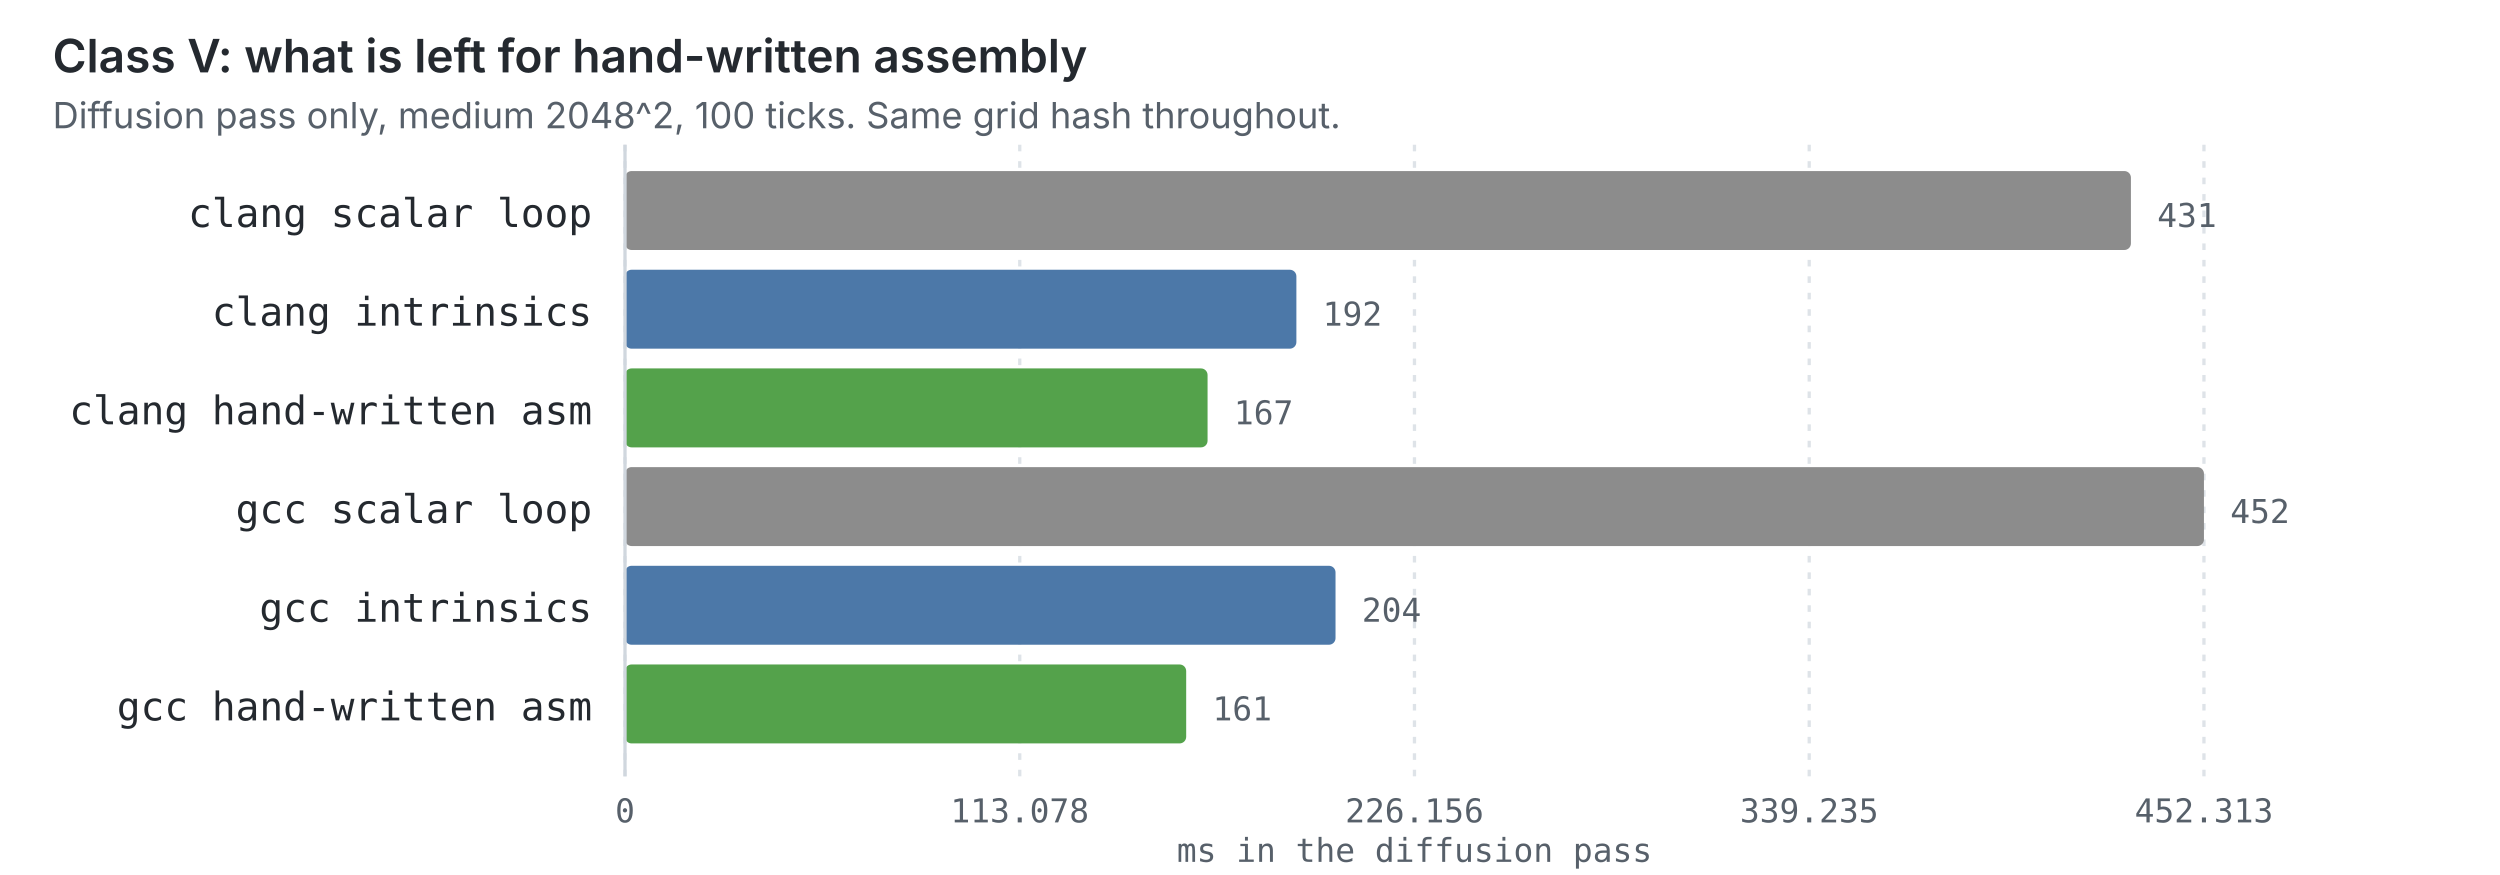
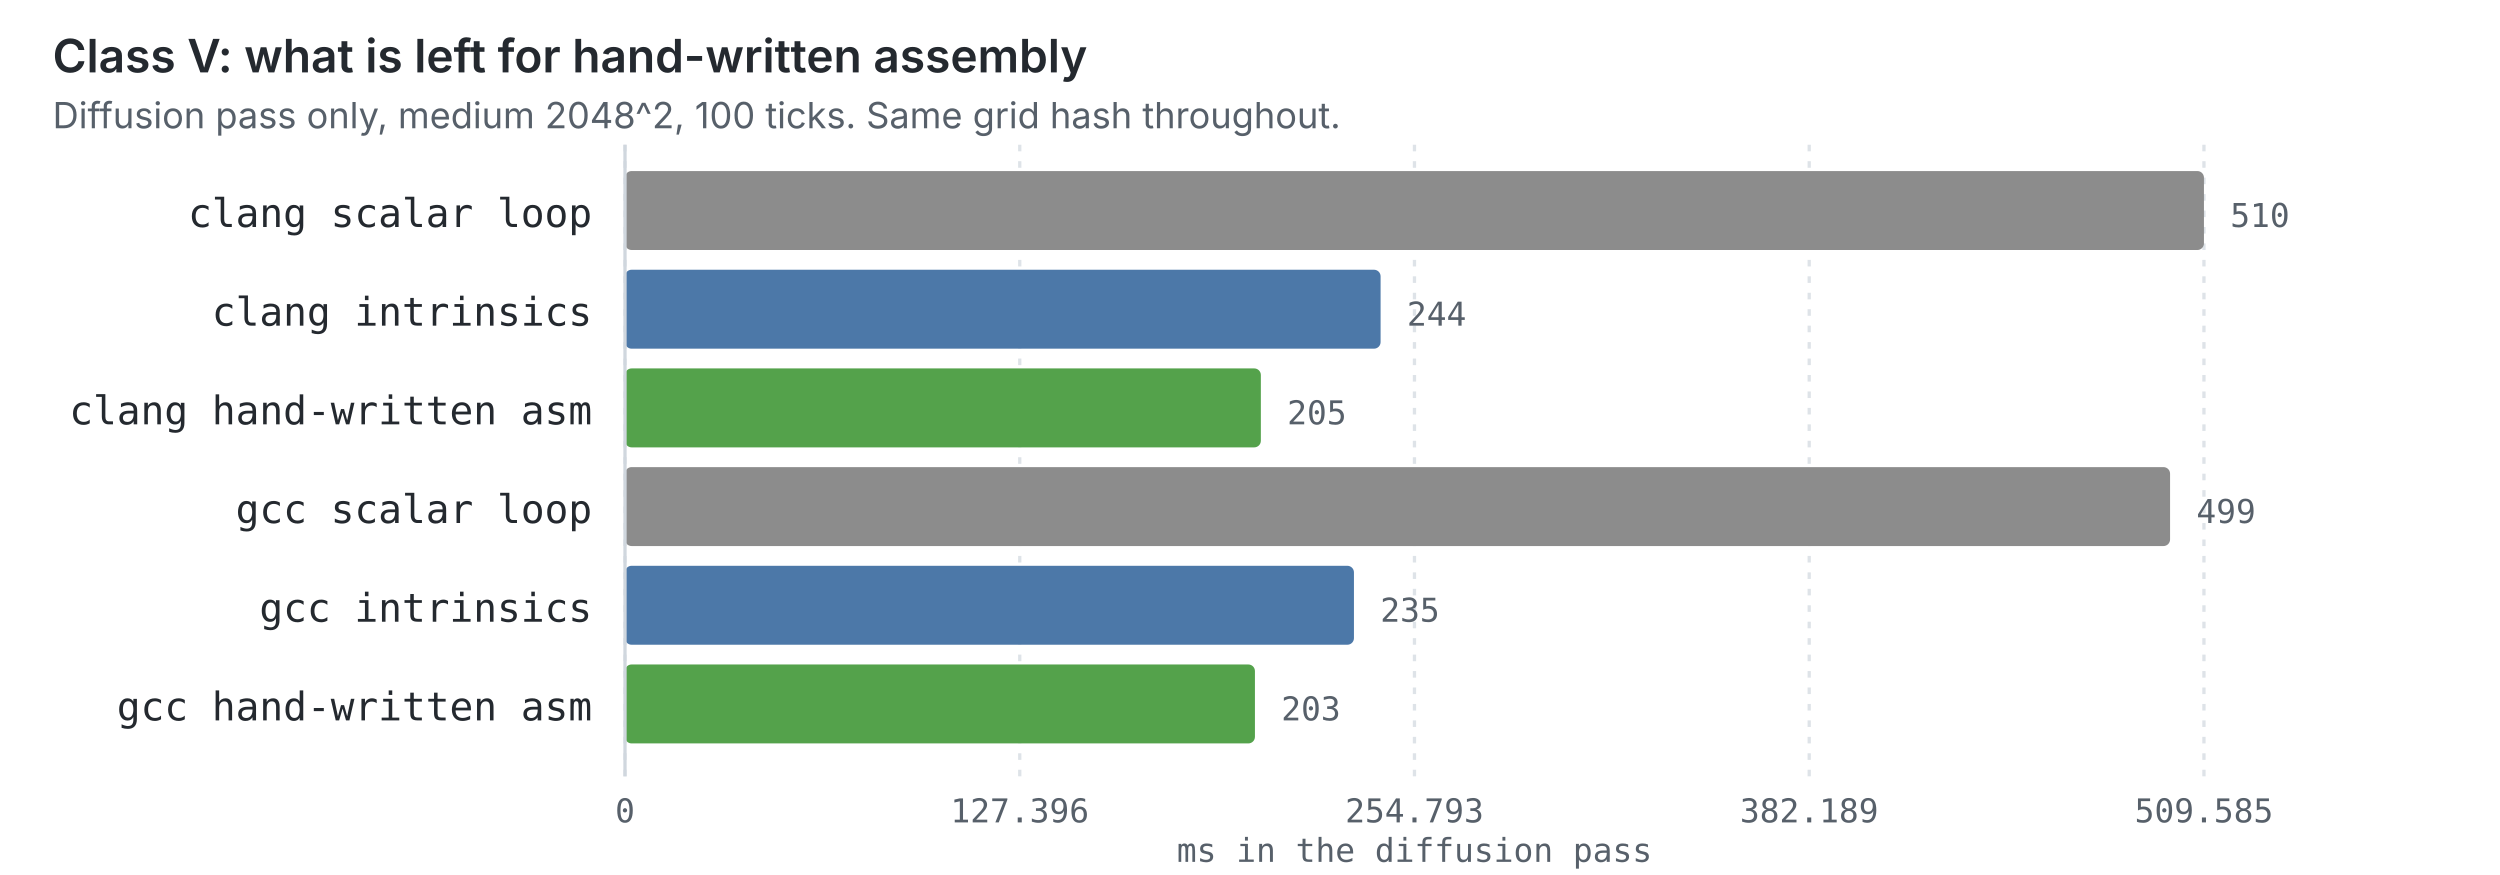
<svg xmlns="http://www.w3.org/2000/svg" viewBox="0 0 760 266" width="760" height="266" role="img" aria-label="Class V: what is left for hand-written assembly">
  <style>
    .bg    { fill: none; }
    .lbl   { fill: #24292f; font: 12px ui-monospace, "SF Mono", Menlo, monospace; }
    .lbl-s { fill: #57606a; font: 10px ui-monospace, "SF Mono", Menlo, monospace; }
    .ttl   { fill: #24292f; font: 600 14px -apple-system, "Segoe UI", sans-serif; }
    .sub   { fill: #57606a; font: 11px -apple-system, "Segoe UI", sans-serif; }
    .axis  { stroke: #d0d7de; stroke-width: 1; }
    .grid  { stroke: #d0d7de; stroke-width: 1; stroke-dasharray: 2 3; opacity: .7; }
    @media (prefers-color-scheme: dark) {
      .lbl   { fill: #e6edf3; }
      .lbl-s { fill: #9198a1; }
      .ttl   { fill: #e6edf3; }
      .sub   { fill: #9198a1; }
      .axis  { stroke: #3d444d; }
      .grid  { stroke: #3d444d; }
    }
  </style>
  <text x="16" y="22" class="ttl">Class V: what is left for hand-written assembly</text>
  <text x="16" y="39" class="sub">Diffusion pass only, medium 2048^2, 100 ticks. Same grid hash throughout.</text>
  <line x1="190.0" y1="44" x2="190.0" y2="236" class="grid" />
  <text x="190.0" y="250" class="lbl-s" text-anchor="middle">0</text>
  <line x1="310.0" y1="44" x2="310.0" y2="236" class="grid" />
-   <text x="310.0" y="250" class="lbl-s" text-anchor="middle">113.078</text>
+   <text x="310.0" y="250" class="lbl-s" text-anchor="middle">127.396</text>
  <line x1="430.0" y1="44" x2="430.0" y2="236" class="grid" />
-   <text x="430.0" y="250" class="lbl-s" text-anchor="middle">226.156</text>
+   <text x="430.0" y="250" class="lbl-s" text-anchor="middle">254.793</text>
  <line x1="550.0" y1="44" x2="550.0" y2="236" class="grid" />
-   <text x="550.0" y="250" class="lbl-s" text-anchor="middle">339.235</text>
+   <text x="550.0" y="250" class="lbl-s" text-anchor="middle">382.189</text>
  <line x1="670.0" y1="44" x2="670.0" y2="236" class="grid" />
-   <text x="670.0" y="250" class="lbl-s" text-anchor="middle">452.313</text>
+   <text x="670.0" y="250" class="lbl-s" text-anchor="middle">509.585</text>
  <text x="430" y="262" class="lbl-s" text-anchor="middle">ms in the diffusion pass</text>
  <text x="180" y="69" class="lbl" text-anchor="end">clang  scalar loop</text>
-   <rect x="190" y="52" width="457.8" height="24" rx="2" fill="#8c8c8c" />
-   <text x="655.8" y="69" class="lbl-s">431</text>
+   <rect x="190" y="52" width="480.0" height="24" rx="2" fill="#8c8c8c" />
+   <text x="678.0" y="69" class="lbl-s">510</text>
  <text x="180" y="99" class="lbl" text-anchor="end">clang  intrinsics</text>
-   <rect x="190" y="82" width="204.1" height="24" rx="2" fill="#4c78a8" />
-   <text x="402.1" y="99" class="lbl-s">192</text>
+   <rect x="190" y="82" width="229.7" height="24" rx="2" fill="#4c78a8" />
+   <text x="427.7" y="99" class="lbl-s">244</text>
  <text x="180" y="129" class="lbl" text-anchor="end">clang  hand-written asm</text>
-   <rect x="190" y="112" width="177.1" height="24" rx="2" fill="#54a24b" />
-   <text x="375.1" y="129" class="lbl-s">167</text>
+   <rect x="190" y="112" width="193.3" height="24" rx="2" fill="#54a24b" />
+   <text x="391.3" y="129" class="lbl-s">205</text>
  <text x="180" y="159" class="lbl" text-anchor="end">gcc  scalar loop</text>
-   <rect x="190" y="142" width="480.0" height="24" rx="2" fill="#8c8c8c" />
-   <text x="678.0" y="159" class="lbl-s">452</text>
+   <rect x="190" y="142" width="469.7" height="24" rx="2" fill="#8c8c8c" />
+   <text x="667.7" y="159" class="lbl-s">499</text>
  <text x="180" y="189" class="lbl" text-anchor="end">gcc  intrinsics</text>
-   <rect x="190" y="172" width="216.0" height="24" rx="2" fill="#4c78a8" />
-   <text x="414.0" y="189" class="lbl-s">204</text>
+   <rect x="190" y="172" width="221.6" height="24" rx="2" fill="#4c78a8" />
+   <text x="419.6" y="189" class="lbl-s">235</text>
  <text x="180" y="219" class="lbl" text-anchor="end">gcc  hand-written asm</text>
-   <rect x="190" y="202" width="170.6" height="24" rx="2" fill="#54a24b" />
-   <text x="368.6" y="219" class="lbl-s">161</text>
+   <rect x="190" y="202" width="191.5" height="24" rx="2" fill="#54a24b" />
+   <text x="389.5" y="219" class="lbl-s">203</text>
  <line x1="190" y1="44" x2="190" y2="236" class="axis" />
</svg>
